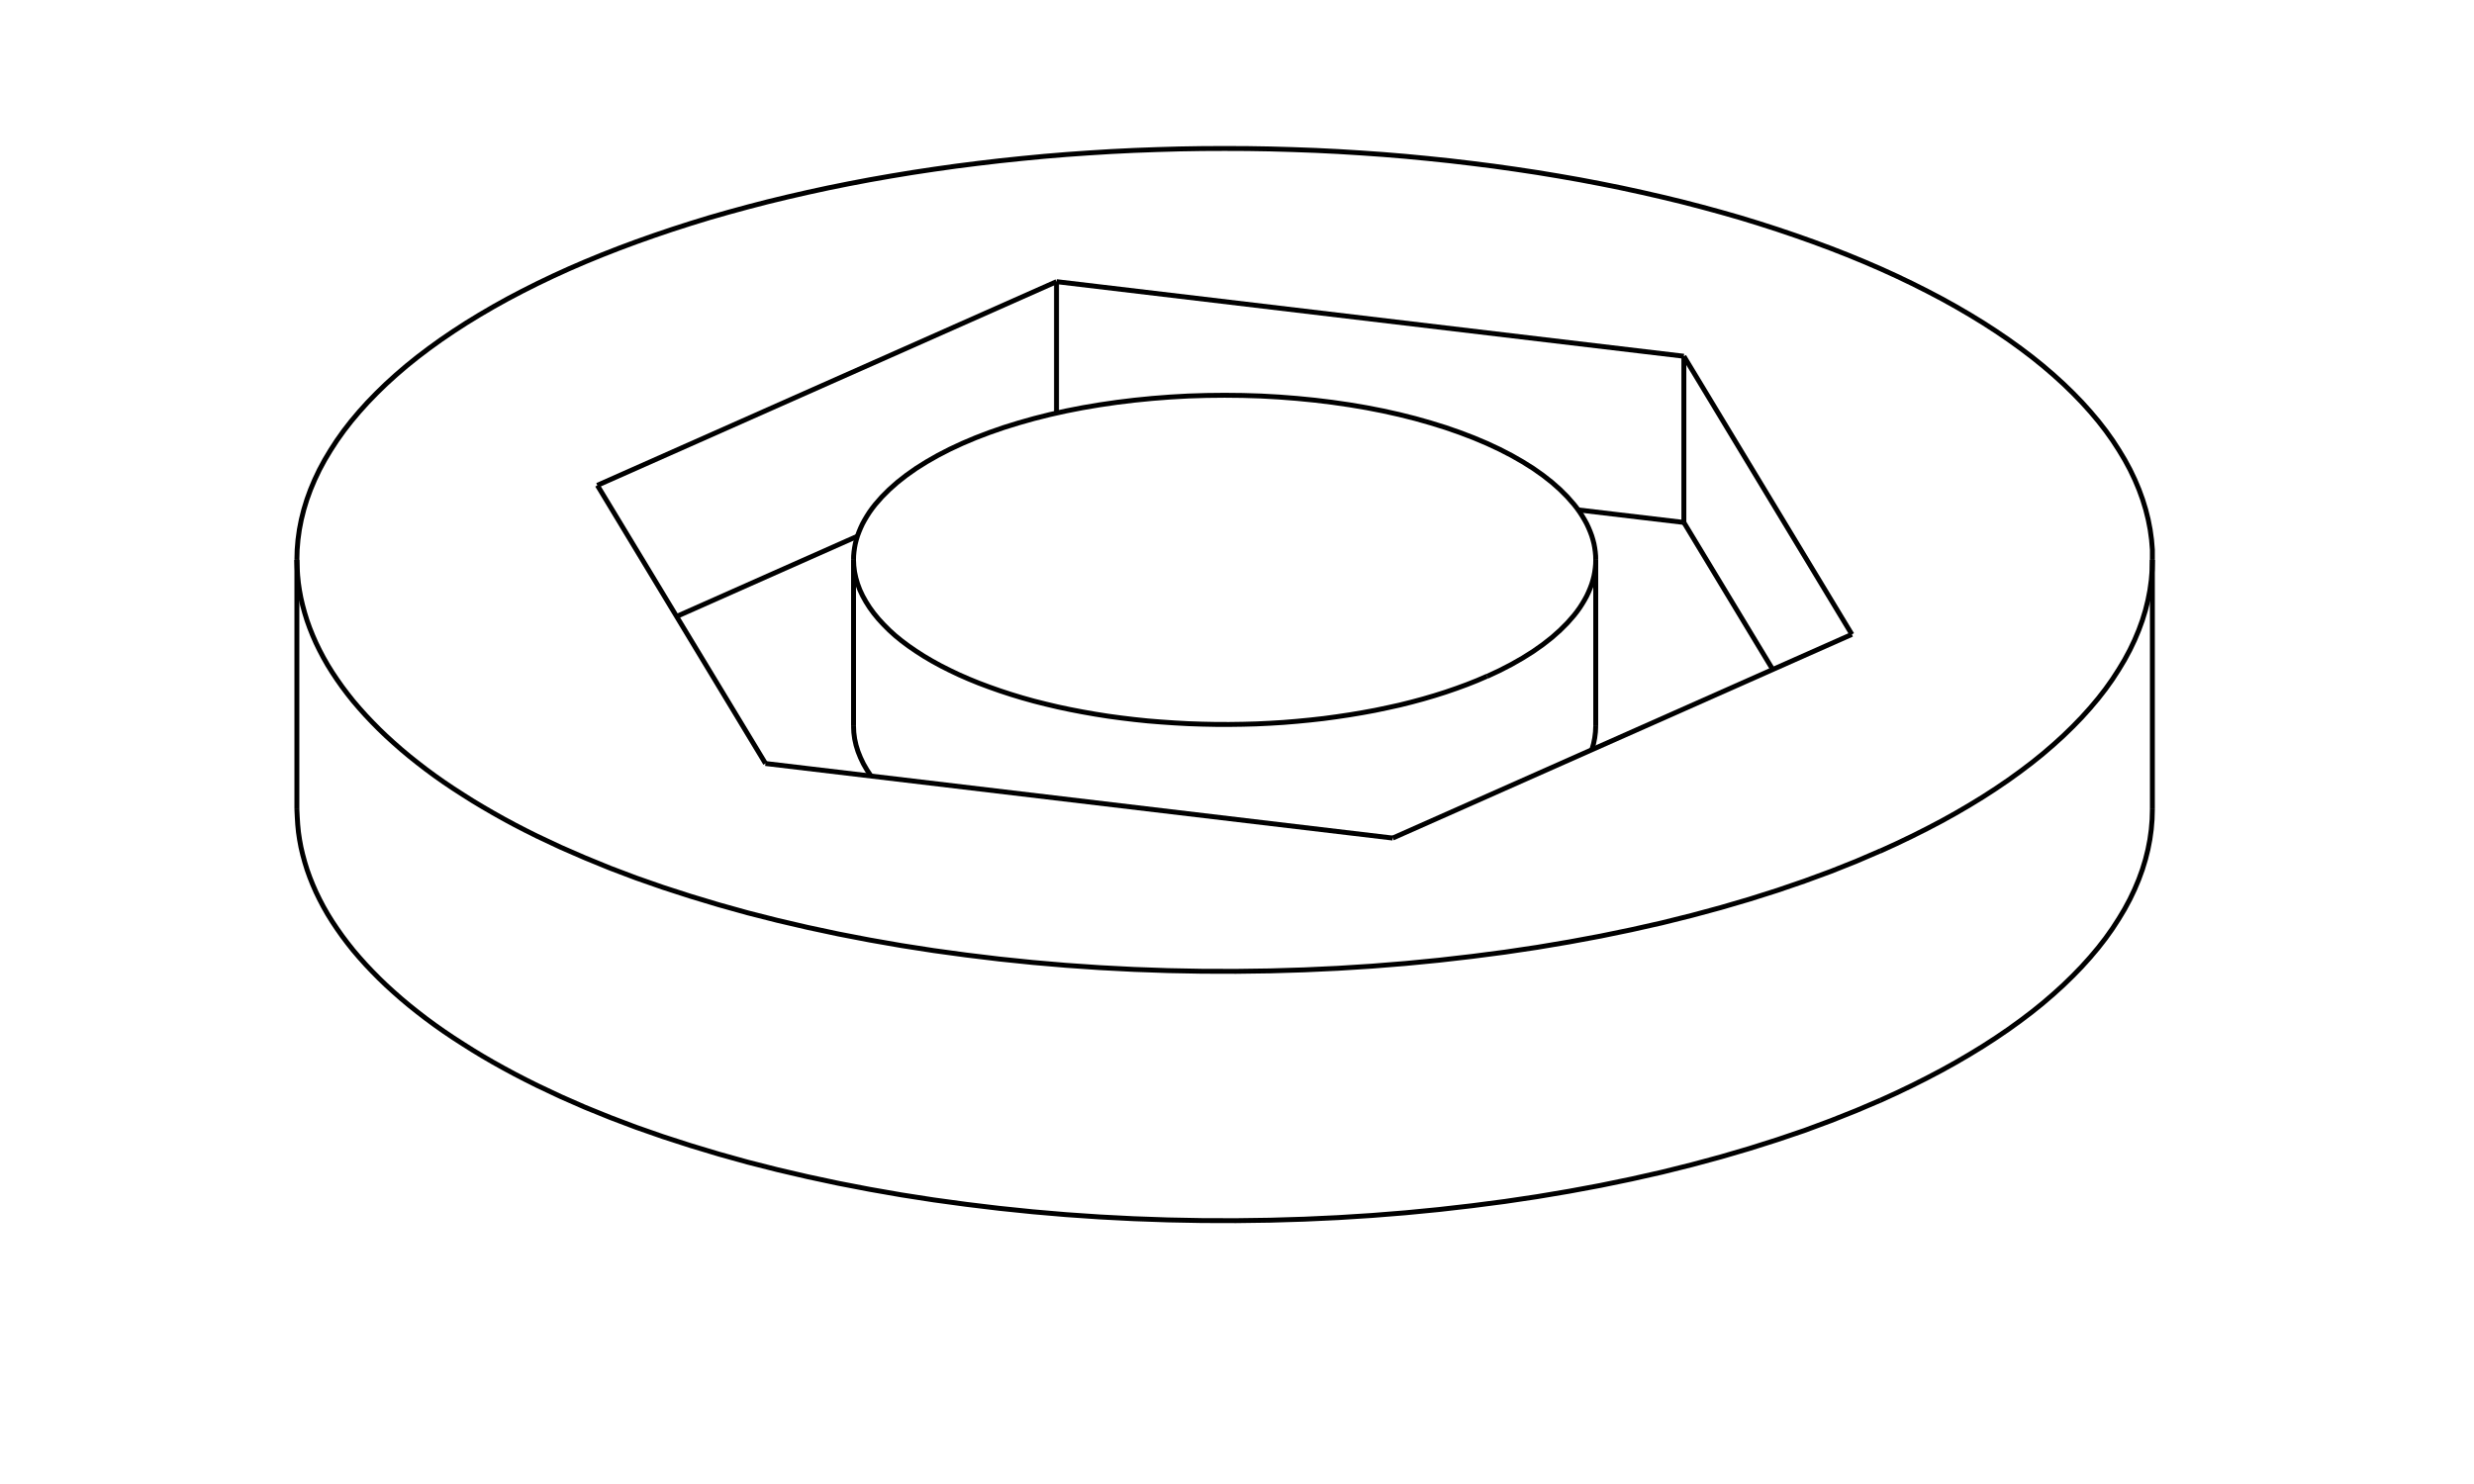
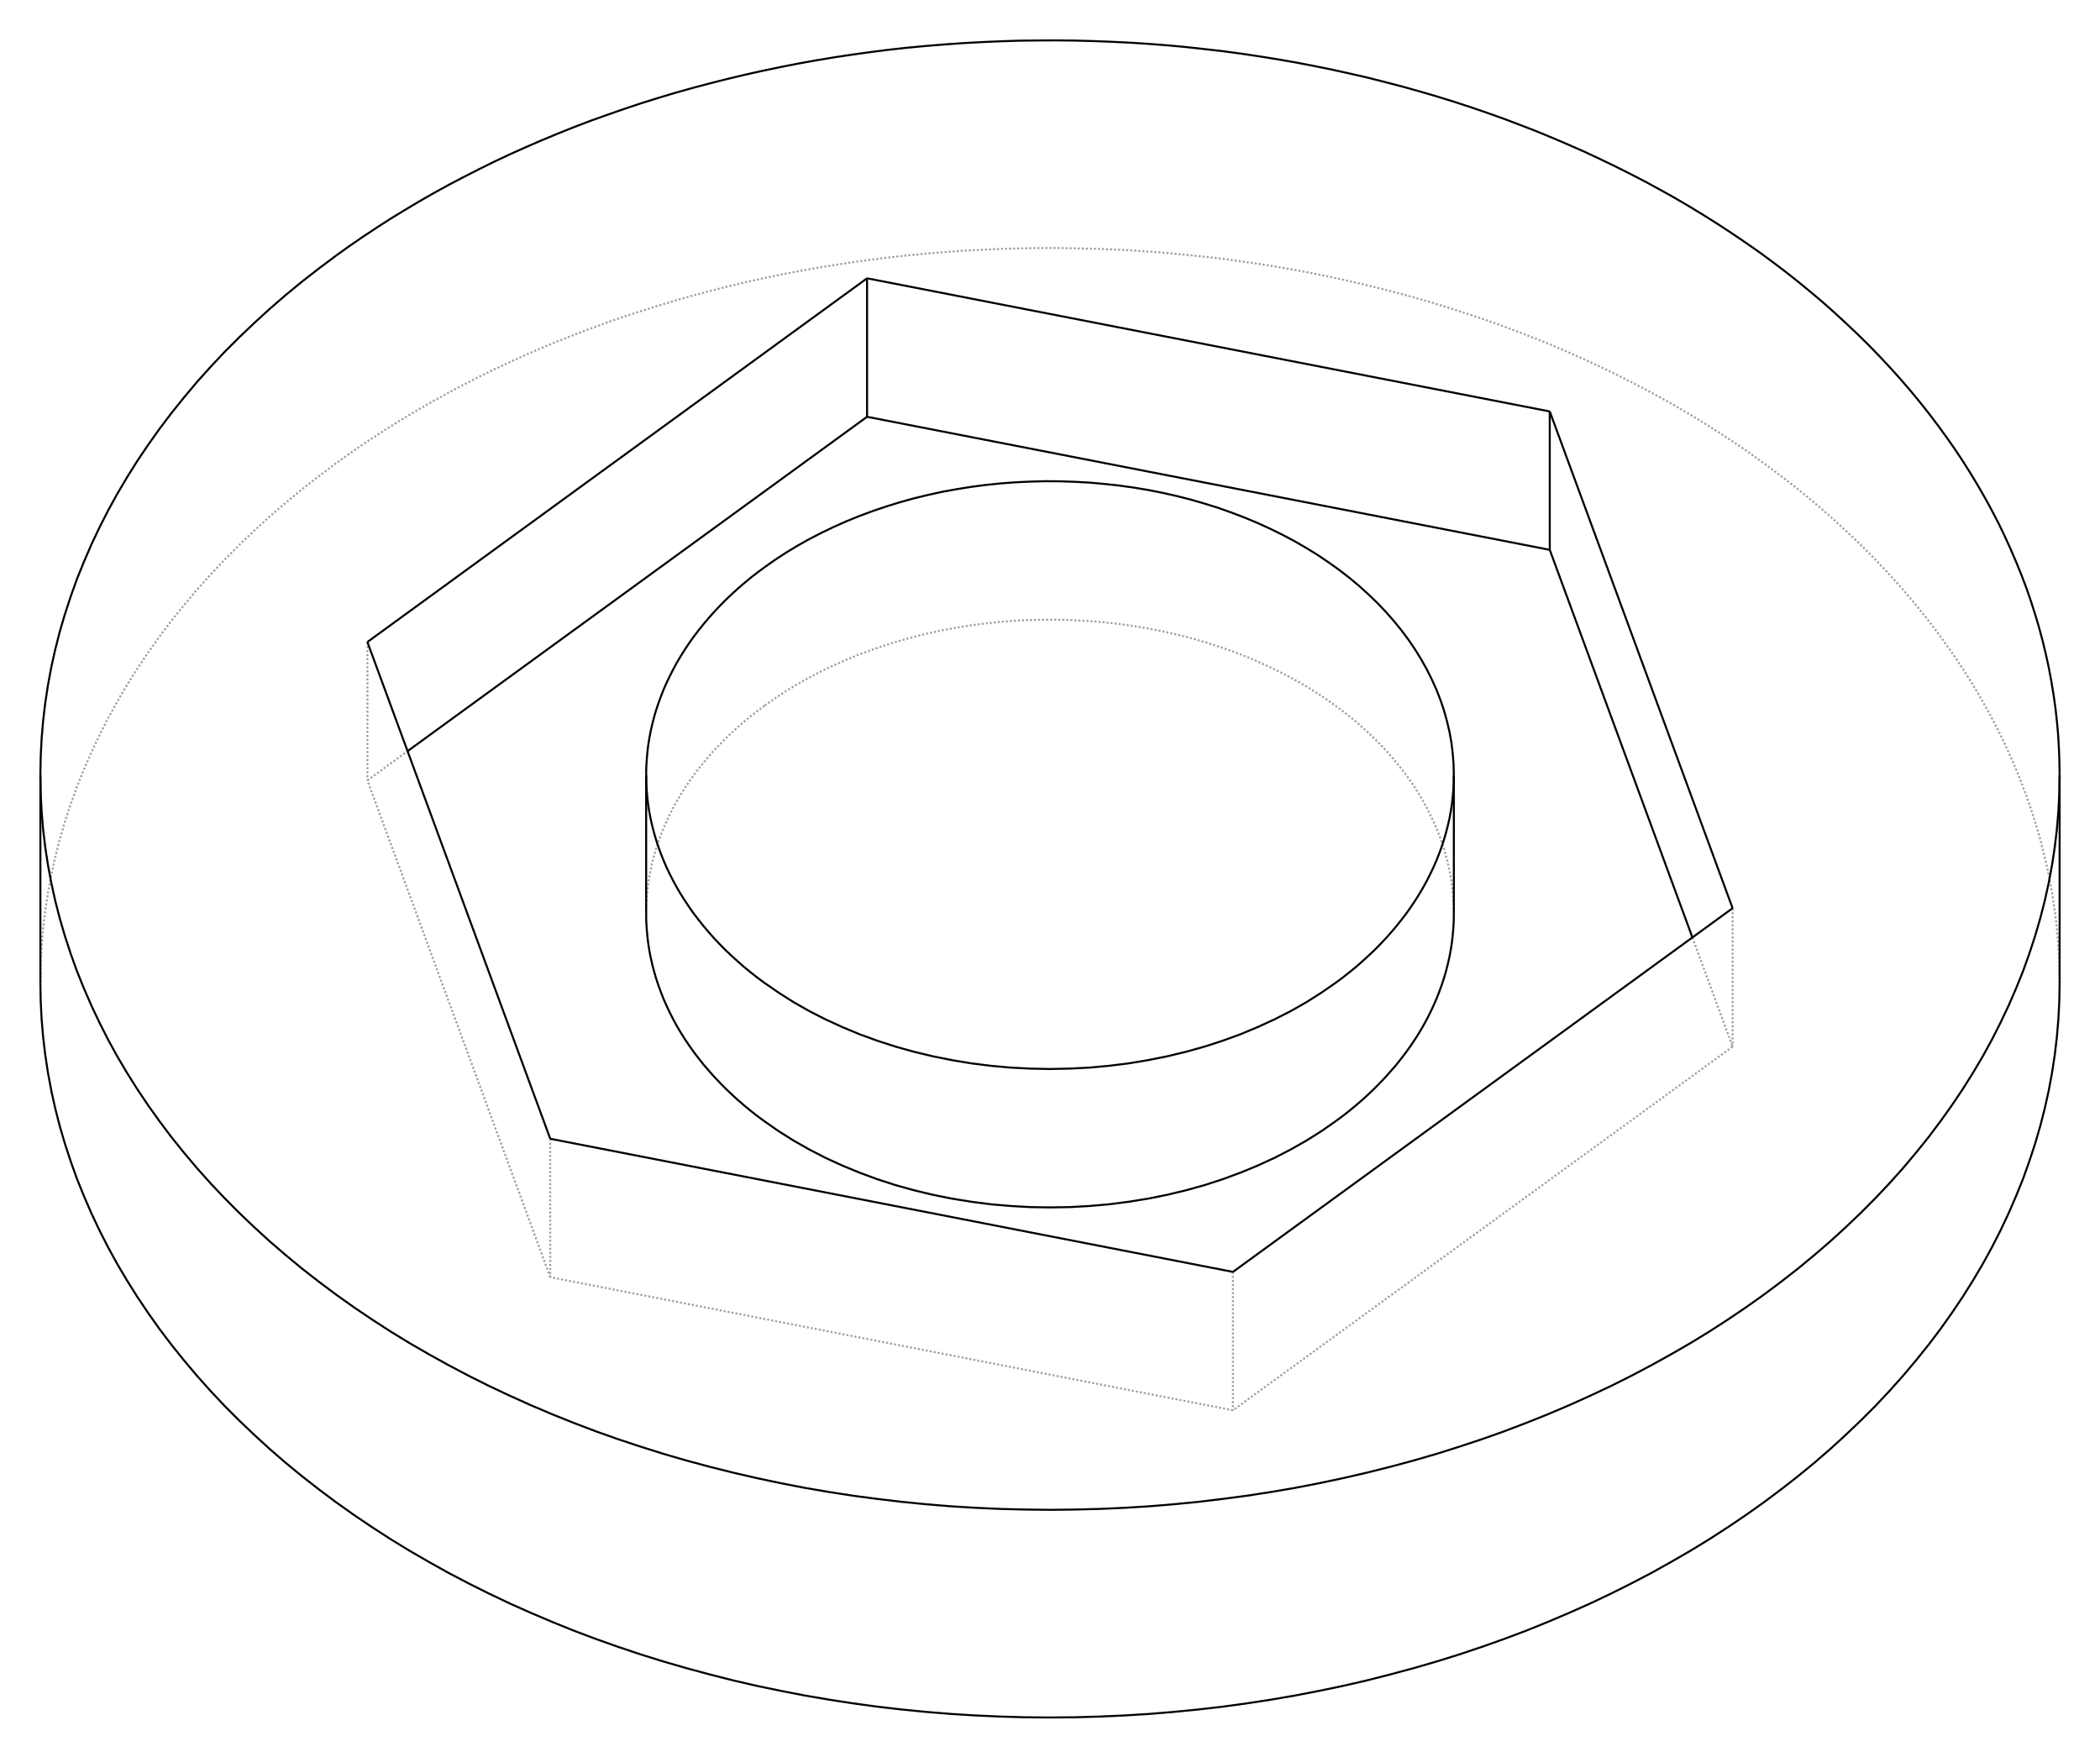
- <svg xmlns="http://www.w3.org/2000/svg" width="500.0" height="300.0" version="1.1" id="svg58">
-   <defs id="defs62" />
-   <g transform="matrix(18.75,0,0,18.75,247.5,138.3888)" stroke-width="0.053" fill="none" id="g56">
-     <g stroke="#a0a0a0" fill="none" stroke-dasharray="0.053, 0.053" id="g2" />
-     <g stroke="#000000" fill="none" id="g54">
-       <path d="M 7.071,1.792 6.806,1.906 6.532,2.015 6.249,2.119 l -0.292,0.1 -0.3,0.095 -0.307,0.09 -0.315,0.085 -0.321,0.08 -0.328,0.074 -0.334,0.069 -0.339,0.063 -0.344,0.058 -0.349,0.052 -0.353,0.046 -0.357,0.041 -0.36,0.035 -0.362,0.029 -0.364,0.023 -0.366,0.017 -0.367,0.011 -0.368,0.005 -0.368,-0.001 -0.368,-0.007 -0.367,-0.013 -0.366,-0.019 -0.364,-0.025 -0.361,-0.031 -0.359,-0.037 -0.355,-0.043 -0.352,-0.048 -0.347,-0.054 -0.343,-0.06 -0.337,-0.065 -0.332,-0.071 -0.326,-0.076 -0.319,-0.081 -0.312,-0.087 -0.305,-0.092 L -6.055,2.186 -6.344,2.085 -6.624,1.979 -6.895,1.868 -7.157,1.754 -7.41,1.635 -7.532,1.574 -7.652,1.512 -7.769,1.449 -7.883,1.385 -7.995,1.32 -8.105,1.254 l -0.106,-0.067 -0.104,-0.067 -0.101,-0.068 -0.098,-0.069 -0.095,-0.07 -0.092,-0.071 -0.089,-0.071 -0.086,-0.072 -0.083,-0.073 -0.08,-0.073 -0.077,-0.074 -0.074,-0.075 -0.071,-0.075 -0.068,-0.076 -0.065,-0.076 -0.061,-0.077 -0.058,-0.077 -0.055,-0.078 -0.052,-0.078 -0.049,-0.079 -0.045,-0.079 -0.042,-0.08 -0.039,-0.08 -0.035,-0.08 -0.032,-0.08 -0.029,-0.081 -0.025,-0.081 -0.022,-0.081 -0.019,-0.081 -0.015,-0.081 -0.012,-0.081 -0.008,-0.082 -0.005,-0.082 L -10,-1.344" id="path4" />
-       <path d="m -10,-1.344 0.003,-0.109 0.009,-0.109 0.015,-0.109 0.021,-0.108 0.027,-0.108 0.033,-0.108 0.039,-0.107 0.045,-0.107 0.051,-0.107 0.057,-0.106 0.063,-0.105 0.068,-0.105 0.074,-0.104 0.08,-0.103 0.086,-0.102 0.091,-0.101 0.097,-0.1 0.102,-0.099 0.108,-0.098 0.113,-0.097 0.118,-0.095 0.124,-0.094 0.129,-0.093 0.134,-0.091 0.139,-0.09 0.144,-0.088 0.149,-0.087 0.153,-0.085 0.158,-0.083 0.163,-0.082 0.167,-0.08 0.171,-0.078 0.176,-0.076 0.18,-0.074 0.184,-0.072 0.188,-0.07 0.192,-0.068 0.195,-0.066 0.199,-0.064 0.202,-0.062 0.206,-0.059 0.209,-0.057 0.212,-0.055 0.215,-0.052 0.218,-0.05 0.221,-0.048 0.223,-0.045 0.226,-0.043 0.228,-0.04 0.23,-0.038 0.232,-0.035 0.234,-0.033 0.236,-0.03 0.237,-0.028 0.239,-0.025 0.24,-0.023 0.241,-0.02 0.242,-0.017 0.243,-0.015 0.244,-0.012 0.245,-0.009 0.245,-0.007 0.245,-0.004 L 0,-5.78 l 0.245,0.001 0.245,0.004 0.245,0.007 0.245,0.009 0.244,0.012 0.243,0.015 0.242,0.017 0.241,0.02 0.24,0.023 0.239,0.025 0.237,0.028 0.236,0.03 0.234,0.033 0.232,0.035 0.23,0.038 0.228,0.04 0.226,0.043 0.223,0.045 0.221,0.048 0.218,0.05 0.215,0.052 0.212,0.055 0.209,0.057 0.206,0.059 0.202,0.062 0.199,0.064 0.195,0.066 0.192,0.068 0.188,0.07 0.184,0.072 0.18,0.074 0.176,0.076 0.171,0.078 0.167,0.08 0.163,0.082 0.158,0.083 0.153,0.085 0.149,0.087 0.144,0.088 0.139,0.09 0.134,0.091 0.129,0.093 0.124,0.094 0.118,0.095 0.113,0.097 0.108,0.098 0.102,0.099 0.097,0.1 0.091,0.101 0.086,0.102 0.08,0.103 0.074,0.104 0.068,0.105 0.063,0.105 0.057,0.106 0.051,0.107 0.045,0.107 0.039,0.107 0.033,0.108 0.027,0.108 0.021,0.108 0.015,0.109 0.009,0.109 L 10,-1.344" id="path6" />
-       <path d="m 10,-1.344 -0.003,0.109 -0.009,0.109 -0.015,0.109 -0.021,0.108 -0.027,0.108 -0.033,0.108 -0.039,0.107 -0.045,0.107 -0.051,0.107 -0.057,0.106 -0.063,0.105 -0.068,0.105 -0.074,0.104 -0.08,0.103 -0.086,0.102 -0.091,0.101 -0.097,0.1 -0.102,0.099 -0.108,0.098 -0.113,0.097 -0.118,0.095 -0.124,0.094 -0.129,0.093 -0.134,0.091 -0.139,0.09 -0.144,0.088 -0.149,0.087 -0.153,0.085 -0.158,0.083 -0.163,0.082 -0.167,0.08 -0.171,0.078" id="path8" />
-       <path d="M 7.071,4.481 6.806,4.594 6.532,4.703 6.249,4.808 5.957,4.907 5.657,5.002 5.35,5.092 5.035,5.177 l -0.321,0.08 -0.328,0.074 -0.334,0.069 -0.339,0.063 -0.344,0.058 -0.349,0.052 -0.353,0.046 -0.357,0.041 -0.36,0.035 -0.362,0.029 -0.364,0.023 -0.366,0.017 -0.367,0.011 -0.368,0.005 -0.368,-0.001 -0.368,-0.007 -0.367,-0.013 -0.366,-0.019 -0.364,-0.025 -0.361,-0.031 -0.359,-0.037 -0.355,-0.043 -0.352,-0.048 -0.347,-0.054 -0.343,-0.06 -0.337,-0.065 -0.332,-0.071 -0.326,-0.076 -0.319,-0.081 -0.312,-0.087 -0.305,-0.092 -0.297,-0.096 -0.289,-0.101 -0.28,-0.106 -0.271,-0.11 -0.262,-0.115 -0.252,-0.119 -0.122,-0.061 -0.12,-0.062 -0.117,-0.063 -0.115,-0.064 -0.112,-0.065 -0.109,-0.066 -0.106,-0.067 -0.104,-0.067 -0.101,-0.068 -0.098,-0.069 -0.095,-0.07 -0.092,-0.071 -0.089,-0.071 -0.086,-0.072 -0.083,-0.073 -0.08,-0.073 -0.077,-0.074 -0.074,-0.075 -0.071,-0.075 -0.068,-0.076 -0.065,-0.076 -0.061,-0.077 -0.058,-0.077 -0.055,-0.078 -0.052,-0.078 -0.049,-0.079 -0.045,-0.079 -0.042,-0.08 -0.039,-0.08 -0.035,-0.08 -0.032,-0.08 -0.029,-0.081 -0.025,-0.081 -0.022,-0.081 -0.019,-0.081 -0.015,-0.081 -0.012,-0.081 -0.008,-0.082 -0.005,-0.082 L -10,1.344" id="path10" />
-       <path d="m 10,1.344 -0.003,0.109 -0.009,0.109 -0.015,0.109 -0.021,0.108 -0.027,0.108 -0.033,0.108 -0.039,0.107 -0.045,0.107 -0.051,0.107 -0.057,0.106 -0.063,0.105 -0.068,0.105 -0.074,0.104 -0.08,0.103 -0.086,0.102 -0.091,0.101 -0.097,0.1 -0.102,0.099 -0.108,0.098 -0.113,0.097 -0.118,0.095 -0.124,0.094 -0.129,0.093 -0.134,0.091 -0.139,0.09 -0.144,0.088 -0.149,0.087 -0.153,0.085 -0.158,0.083 -0.163,0.082 -0.167,0.08 -0.171,0.078" id="path12" />
-       <path d="m -6.761,-2.148 1.812,2.999" id="path14" />
-       <path d="m -1.812,-4.344 -4.95,2.196" id="path16" />
-       <path d="M 4.95,-3.54 -1.812,-4.344" id="path18" />
-       <path d="M 6.761,-0.541 4.95,-3.54" id="path20" />
-       <path d="M 1.812,1.655 6.761,-0.541" id="path22" />
-       <path d="M -4.95,0.851 1.812,1.655" id="path24" />
-       <path d="m -1.812,-4.344 v 1.417" id="path26" />
-       <path d="m -3.959,-1.599 -1.949,0.865" id="path28" />
-       <path d="m 4.95,-3.54 v 1.792" id="path30" />
-       <path d="M 4.95,-1.748 3.811,-1.883" id="path32" />
-       <path d="M 5.908,-0.162 4.95,-1.748" id="path34" />
-       <path d="m -3.811,0.987 -0.044,-0.066 -0.038,-0.066 -0.032,-0.067 -0.027,-0.067 -0.021,-0.068 -0.015,-0.068 -0.009,-0.068 L -4,0.448" id="path36" />
-       <path d="m 4,0.448 -0.003,0.064 -0.008,0.064 -0.013,0.064 -0.018,0.063" id="path38" />
-       <path d="M 2.828,-0.09 2.722,-0.044 2.613,-7.1964036e-4 2.499,0.041 2.383,0.081 2.263,0.119 2.14,0.155 2.014,0.189 1.886,0.221 1.754,0.25 1.621,0.278 1.485,0.303 1.348,0.326 1.208,0.347 1.067,0.366 l -0.143,0.016 -0.144,0.014 -0.145,0.012 -0.146,0.009 -0.146,0.007 -0.147,0.004 -0.147,0.002 -0.147,-4.0082e-4 -0.147,-0.003 -0.147,-0.005 -0.146,-0.008 -0.146,-0.01 L -0.828,0.392 -0.972,0.377 -1.114,0.36 -1.255,0.341 -1.394,0.319 -1.531,0.295 -1.666,0.269 -1.798,0.241 -1.929,0.21 -2.056,0.178 -2.181,0.143 l -0.122,-0.037 -0.119,-0.039 -0.116,-0.041 -0.112,-0.042 -0.108,-0.044 -0.105,-0.046 -0.101,-0.048 -0.097,-0.049 -0.093,-0.051 -0.088,-0.052 -0.084,-0.054 -0.08,-0.055 -0.075,-0.056 -0.07,-0.057 -0.065,-0.059 -0.06,-0.06 -0.056,-0.061 -0.05,-0.061 -0.045,-0.062 -0.04,-0.063 -0.035,-0.063 -0.03,-0.064 -0.024,-0.064 -0.019,-0.065 -0.014,-0.065 -0.008,-0.065 L -4,-1.344" id="path40" />
-       <path d="m -4,-1.344 0.001,-0.044 0.004,-0.044 0.006,-0.043 0.008,-0.043 0.011,-0.043 0.013,-0.043 0.016,-0.043 0.018,-0.043 0.02,-0.043 0.023,-0.042 0.025,-0.042 0.027,-0.042 0.03,-0.042 0.032,-0.041 0.071,-0.081 0.08,-0.08 0.088,-0.078 0.097,-0.076 0.105,-0.074 0.113,-0.071 0.121,-0.069 0.128,-0.066 0.135,-0.063 0.142,-0.06 0.149,-0.057 0.155,-0.054 0.161,-0.05 0.166,-0.047 0.171,-0.043 0.175,-0.039 0.179,-0.035 0.183,-0.031 0.186,-0.027 0.189,-0.023 0.192,-0.019 0.193,-0.015 0.195,-0.011 0.196,-0.006 L 0,-3.119 l 0.196,0.002 0.196,0.006 0.195,0.011 0.193,0.015 0.192,0.019 0.189,0.023 0.186,0.027 0.183,0.031 0.179,0.035 0.175,0.039 0.171,0.043 0.166,0.047 0.161,0.05 0.155,0.054 0.149,0.057 0.142,0.06 0.135,0.063 0.128,0.066 0.121,0.069 0.113,0.071 0.105,0.074 0.097,0.076 0.088,0.078 0.08,0.08 0.071,0.081 0.032,0.041 0.03,0.042 0.027,0.042 0.025,0.042 0.023,0.042 0.02,0.043 0.018,0.043 0.016,0.043 0.013,0.043 0.011,0.043 0.008,0.043 0.006,0.043 0.004,0.044 L 4,-1.344" id="path42" />
-       <path d="m 4,-1.344 -0.001,0.044 -0.004,0.044 -0.006,0.043 -0.008,0.043 -0.011,0.043 -0.013,0.043 -0.016,0.043 -0.018,0.043 -0.02,0.043 -0.023,0.042 -0.025,0.042 -0.027,0.042 -0.03,0.042 -0.032,0.041 -0.071,0.081 -0.08,0.08 -0.088,0.078 -0.097,0.076 -0.105,0.074 -0.113,0.071 -0.121,0.069 -0.128,0.066 -0.135,0.063" id="path44" />
-       <path d="M -10,1.344 V -1.344" id="path46" />
-       <path d="M 10,1.344 V -1.344" id="path48" />
-       <path d="M -4,0.448 V -1.344" id="path50" />
-       <path d="M 4,0.448 V -1.344" id="path52" />
+ <svg xmlns="http://www.w3.org/2000/svg" width="1040" height="870">
+   <g transform="scale(50, -50)   translate(10.4,-8.773945)" stroke-width="0.02" fill="none">
+     <g stroke="rgb(160,160,160)" fill="none" stroke-dasharray="0.02,0.02">
+       <path d="M-7.071,4.185 L-7.242,4.057 L-7.41,3.926 L-7.572,3.792 L-7.73,3.656 L-7.883,3.516 L-8.032,3.374 L-8.176,3.229 L-8.315,3.082 L-8.449,2.932 L-8.577,2.78 L-8.701,2.626 L-8.819,2.469 L-8.932,2.311 L-9.04,2.15 L-9.142,1.988 L-9.239,1.824 L-9.33,1.658 L-9.415,1.49 L-9.495,1.321 L-9.569,1.151 L-9.638,0.98 L-9.7,0.807 L-9.757,0.633 L-9.808,0.458 L-9.853,0.283 L-9.892,0.106 L-9.925,-0.071 L-9.952,-0.248 L-9.973,-0.426 L-9.988,-0.604 L-9.997,-0.783 L-10.0,-0.962 " />
+       <path d="M10.0,-0.962 L9.998,-0.828 L9.993,-0.694 L9.985,-0.56 L9.973,-0.426 L9.958,-0.293 L9.939,-0.159 L9.917,-0.026 L9.892,0.106 L9.863,0.239 L9.831,0.371 L9.796,0.502 L9.757,0.633 L9.715,0.764 L9.67,0.893 L9.621,1.023 L9.569,1.151 L9.514,1.279 L9.456,1.406 L9.395,1.532 L9.33,1.658 L9.262,1.782 L9.191,1.906 L9.117,2.029 L9.04,2.15 L8.96,2.271 L8.876,2.39 L8.79,2.509 L8.701,2.626 L8.609,2.742 L8.514,2.856 L8.416,2.97 L8.315,3.082 L8.211,3.193 L8.105,3.302 L7.995,3.41 L7.883,3.516 L7.769,3.621 L7.652,3.724 L7.532,3.826 L7.41,3.926 L7.285,4.025 L7.157,4.121 L7.028,4.216 L6.895,4.31 L6.761,4.401 L6.624,4.491 L6.485,4.579 L6.344,4.665 L6.201,4.749 L6.055,4.831 L5.908,4.911 L5.758,4.989 L5.607,5.065 L5.453,5.139 L5.298,5.211 L5.141,5.281 L4.982,5.349 L4.822,5.415 L4.66,5.478 L4.496,5.54 L4.331,5.599 L4.164,5.656 L3.996,5.71 L3.827,5.763 L3.656,5.813 L3.484,5.861 L3.311,5.906 L3.137,5.949 L2.962,5.99 L2.785,6.029 L2.608,6.065 L2.43,6.099 L2.251,6.13 L2.071,6.159 L1.891,6.185 L1.71,6.21 L1.528,6.231 L1.346,6.25 L1.163,6.267 L0.98,6.282 L0.797,6.294 L0.613,6.303 L0.429,6.31 L0.245,6.314 L0.061,6.317 L-0.123,6.316 L-0.307,6.313 L-0.491,6.308 L-0.674,6.3 L-0.858,6.29 L-1.041,6.277 L-1.224,6.262 L-1.407,6.244 L-1.589,6.224 L-1.77,6.202 L-1.951,6.177 L-2.131,6.149 L-2.311,6.12 L-2.489,6.088 L-2.667,6.053 L-2.844,6.016 L-3.02,5.977 L-3.195,5.935 L-3.369,5.891 L-3.542,5.845 L-3.713,5.796 L-3.883,5.745 L-4.052,5.692 L-4.22,5.637 L-4.386,5.579 L-4.551,5.519 L-4.714,5.457 L-4.876,5.393 L-5.035,5.327 L-5.194,5.258 L-5.35,5.187 L-5.505,5.115 L-5.657,5.04 L-5.808,4.963 L-5.957,4.884 L-6.104,4.804 L-6.249,4.721 L-6.391,4.636 L-6.532,4.55 L-6.67,4.461 L-6.806,4.371 L-6.94,4.279 L-7.071,4.185 " />
+       <path d="M1.812,-3.826 L1.812,-5.197 " />
+       <path d="M-4.95,-2.507 L-4.95,-3.878 " />
+       <path d="M1.812,-5.197 L-4.95,-3.878 " />
+       <path d="M6.761,-0.223 L6.761,-1.595 " />
+       <path d="M6.761,-1.595 L1.812,-5.197 " />
+       <path d="M6.363,-0.513 L6.761,-1.595 " />
+       <path d="M-6.761,2.414 L-6.761,1.043 " />
+       <path d="M-6.761,1.043 L-6.363,1.333 " />
+       <path d="M-4.95,-3.878 L-6.761,1.043 " />
+       <path d="M-2.828,1.783 L-2.897,1.732 L-2.964,1.679 L-3.029,1.626 L-3.092,1.571 L-3.153,1.515 L-3.213,1.458 L-3.27,1.4 L-3.326,1.342 L-3.379,1.282 L-3.431,1.221 L-3.48,1.159 L-3.528,1.097 L-3.573,1.033 L-3.616,0.969 L-3.657,0.904 L-3.696,0.838 L-3.732,0.772 L-3.766,0.705 L-3.798,0.637 L-3.828,0.569 L-3.855,0.501 L-3.88,0.432 L-3.903,0.362 L-3.923,0.292 L-3.941,0.222 L-3.957,0.151 L-3.97,0.081 L-3.981,0.009 L-3.989,-0.062 L-3.995,-0.133 L-3.999,-0.204 L-4,-0.276 " />
+       <path d="M4,-0.276 L3.997,-0.169 L3.989,-0.062 L3.976,0.045 L3.957,0.151 L3.932,0.257 L3.903,0.362 L3.868,0.466 L3.828,0.569 L3.782,0.671 L3.732,0.772 L3.676,0.871 L3.616,0.969 L3.551,1.065 L3.48,1.159 L3.405,1.251 L3.326,1.342 L3.242,1.43 L3.153,1.515 L3.061,1.599 L2.964,1.679 L2.863,1.757 L2.758,1.833 L2.65,1.905 L2.538,1.975 L2.422,2.041 L2.303,2.104 L2.181,2.164 L2.056,2.221 L1.929,2.275 L1.798,2.325 L1.666,2.371 L1.531,2.414 L1.394,2.453 L1.255,2.489 L1.114,2.52 L0.972,2.548 L0.828,2.572 L0.684,2.593 L0.538,2.609 L0.392,2.621 L0.245,2.63 L0.098,2.635 L-0.049,2.635 L-0.196,2.632 L-0.343,2.625 L-0.49,2.614 L-0.635,2.598 L-0.78,2.58 L-0.924,2.557 L-1.067,2.53 L-1.208,2.5 L-1.348,2.465 L-1.485,2.427 L-1.621,2.386 L-1.754,2.34 L-1.886,2.292 L-2.014,2.239 L-2.14,2.184 L-2.263,2.125 L-2.383,2.063 L-2.499,1.997 L-2.613,1.929 L-2.722,1.857 L-2.828,1.783 " />
+     </g>
+     <g stroke="rgb(0,0,0)" fill="none">
+       <path d="M-7.071,6.242 L-7.242,6.114 L-7.41,5.983 L-7.572,5.85 L-7.73,5.713 L-7.883,5.573 L-8.032,5.431 L-8.176,5.287 L-8.315,5.139 L-8.449,4.99 L-8.577,4.837 L-8.701,4.683 L-8.819,4.527 L-8.932,4.368 L-9.04,4.208 L-9.142,4.045 L-9.239,3.881 L-9.33,3.715 L-9.415,3.548 L-9.495,3.379 L-9.569,3.208 L-9.638,3.037 L-9.7,2.864 L-9.757,2.69 L-9.808,2.516 L-9.853,2.34 L-9.892,2.164 L-9.925,1.987 L-9.952,1.809 L-9.973,1.631 L-9.988,1.453 L-9.997,1.274 L-10.0,1.096 " />
+       <path d="M-10.0,1.096 L-9.997,0.917 L-9.988,0.739 L-9.973,0.56 L-9.952,0.382 L-9.925,0.205 L-9.892,0.028 L-9.853,-0.149 L-9.808,-0.324 L-9.757,-0.499 L-9.7,-0.673 L-9.638,-0.846 L-9.569,-1.017 L-9.495,-1.187 L-9.415,-1.356 L-9.33,-1.524 L-9.239,-1.69 L-9.142,-1.854 L-9.04,-2.016 L-8.932,-2.177 L-8.819,-2.335 L-8.701,-2.492 L-8.577,-2.646 L-8.449,-2.798 L-8.315,-2.948 L-8.176,-3.095 L-8.032,-3.24 L-7.883,-3.382 L-7.73,-3.522 L-7.572,-3.658 L-7.41,-3.792 L-7.242,-3.923 L-7.071,-4.051 L-6.895,-4.176 L-6.716,-4.297 L-6.532,-4.416 L-6.344,-4.531 L-6.152,-4.642 L-5.957,-4.75 L-5.758,-4.855 L-5.556,-4.956 L-5.35,-5.053 L-5.141,-5.147 L-4.929,-5.237 L-4.714,-5.323 L-4.496,-5.406 L-4.276,-5.484 L-4.052,-5.558 L-3.827,-5.629 L-3.599,-5.695 L-3.369,-5.757 L-3.137,-5.815 L-2.903,-5.869 L-2.667,-5.919 L-2.43,-5.965 L-2.191,-6.006 L-1.951,-6.043 L-1.71,-6.075 L-1.467,-6.104 L-1.224,-6.128 L-0.98,-6.148 L-0.736,-6.163 L-0.491,-6.174 L-0.245,-6.18 L-1.8369701987210296e-15,-6.183 L0.245,-6.18 L0.491,-6.174 L0.736,-6.163 L0.98,-6.148 L1.224,-6.128 L1.467,-6.104 L1.71,-6.075 L1.951,-6.043 L2.191,-6.006 L2.43,-5.965 L2.667,-5.919 L2.903,-5.869 L3.137,-5.815 L3.369,-5.757 L3.599,-5.695 L3.827,-5.629 L4.052,-5.558 L4.276,-5.484 L4.496,-5.406 L4.714,-5.323 L4.929,-5.237 L5.141,-5.147 L5.35,-5.053 L5.556,-4.956 L5.758,-4.855 L5.957,-4.75 L6.152,-4.642 L6.344,-4.531 L6.532,-4.416 L6.716,-4.297 L6.895,-4.176 L7.071,-4.051 L7.242,-3.923 L7.41,-3.792 L7.572,-3.658 L7.73,-3.522 L7.883,-3.382 L8.032,-3.24 L8.176,-3.095 L8.315,-2.948 L8.449,-2.798 L8.577,-2.646 L8.701,-2.492 L8.819,-2.335 L8.932,-2.177 L9.04,-2.016 L9.142,-1.854 L9.239,-1.69 L9.33,-1.524 L9.415,-1.356 L9.495,-1.187 L9.569,-1.017 L9.638,-0.846 L9.7,-0.673 L9.757,-0.499 L9.808,-0.324 L9.853,-0.149 L9.892,0.028 L9.925,0.205 L9.952,0.382 L9.973,0.56 L9.988,0.739 L9.997,0.917 L10.0,1.096 " />
+       <path d="M10.0,1.096 L9.998,1.23 L9.993,1.364 L9.985,1.497 L9.973,1.631 L9.958,1.765 L9.939,1.898 L9.917,2.031 L9.892,2.164 L9.863,2.296 L9.831,2.428 L9.796,2.559 L9.757,2.69 L9.715,2.821 L9.67,2.951 L9.621,3.08 L9.569,3.208 L9.514,3.336 L9.456,3.463 L9.395,3.59 L9.33,3.715 L9.262,3.84 L9.191,3.963 L9.117,4.086 L9.04,4.208 L8.96,4.328 L8.876,4.448 L8.79,4.566 L8.701,4.683 L8.609,4.799 L8.514,4.914 L8.416,5.027 L8.315,5.139 L8.211,5.25 L8.105,5.359 L7.995,5.467 L7.883,5.573 L7.769,5.678 L7.652,5.782 L7.532,5.883 L7.41,5.983 L7.285,6.082 L7.157,6.179 L7.028,6.274 L6.895,6.367 L6.761,6.458 L6.624,6.548 L6.485,6.636 L6.344,6.722 L6.201,6.806 L6.055,6.888 L5.908,6.968 L5.758,7.046 L5.607,7.122 L5.453,7.196 L5.298,7.269 L5.141,7.338 L4.982,7.406 L4.822,7.472 L4.66,7.535 L4.496,7.597 L4.331,7.656 L4.164,7.713 L3.996,7.768 L3.827,7.82 L3.656,7.87 L3.484,7.918 L3.311,7.963 L3.137,8.007 L2.962,8.047 L2.785,8.086 L2.608,8.122 L2.43,8.156 L2.251,8.187 L2.071,8.216 L1.891,8.243 L1.71,8.267 L1.528,8.288 L1.346,8.308 L1.163,8.325 L0.98,8.339 L0.797,8.351 L0.613,8.36 L0.429,8.367 L0.245,8.372 L0.061,8.374 L-0.123,8.373 L-0.307,8.371 L-0.491,8.365 L-0.674,8.357 L-0.858,8.347 L-1.041,8.334 L-1.224,8.319 L-1.407,8.302 L-1.589,8.282 L-1.77,8.259 L-1.951,8.234 L-2.131,8.207 L-2.311,8.177 L-2.489,8.145 L-2.667,8.11 L-2.844,8.073 L-3.02,8.034 L-3.195,7.992 L-3.369,7.948 L-3.542,7.902 L-3.713,7.854 L-3.883,7.803 L-4.052,7.75 L-4.22,7.694 L-4.386,7.636 L-4.551,7.577 L-4.714,7.515 L-4.876,7.45 L-5.035,7.384 L-5.194,7.315 L-5.35,7.245 L-5.505,7.172 L-5.657,7.097 L-5.808,7.02 L-5.957,6.942 L-6.104,6.861 L-6.249,6.778 L-6.391,6.693 L-6.532,6.607 L-6.67,6.518 L-6.806,6.428 L-6.94,6.336 L-7.071,6.242 " />
+       <path d="M-10.0,-0.962 L-9.997,-1.14 L-9.988,-1.319 L-9.973,-1.497 L-9.952,-1.675 L-9.925,-1.853 L-9.892,-2.03 L-9.853,-2.206 L-9.808,-2.382 L-9.757,-2.556 L-9.7,-2.73 L-9.638,-2.903 L-9.569,-3.074 L-9.495,-3.245 L-9.415,-3.414 L-9.33,-3.581 L-9.239,-3.747 L-9.142,-3.911 L-9.04,-4.073 L-8.932,-4.234 L-8.819,-4.393 L-8.701,-4.549 L-8.577,-4.703 L-8.449,-4.855 L-8.315,-5.005 L-8.176,-5.153 L-8.032,-5.297 L-7.883,-5.439 L-7.73,-5.579 L-7.572,-5.716 L-7.41,-5.849 L-7.242,-5.98 L-7.071,-6.108 L-6.895,-6.233 L-6.716,-6.354 L-6.532,-6.473 L-6.344,-6.588 L-6.152,-6.699 L-5.957,-6.808 L-5.758,-6.912 L-5.556,-7.013 L-5.35,-7.111 L-5.141,-7.204 L-4.929,-7.294 L-4.714,-7.381 L-4.496,-7.463 L-4.276,-7.541 L-4.052,-7.616 L-3.827,-7.686 L-3.599,-7.752 L-3.369,-7.814 L-3.137,-7.873 L-2.903,-7.927 L-2.667,-7.976 L-2.43,-8.022 L-2.191,-8.063 L-1.951,-8.1 L-1.71,-8.133 L-1.467,-8.161 L-1.224,-8.185 L-0.98,-8.205 L-0.736,-8.22 L-0.491,-8.231 L-0.245,-8.238 L-1.8369701987210296e-15,-8.24 L0.245,-8.238 L0.491,-8.231 L0.736,-8.22 L0.98,-8.205 L1.224,-8.185 L1.467,-8.161 L1.71,-8.133 L1.951,-8.1 L2.191,-8.063 L2.43,-8.022 L2.667,-7.976 L2.903,-7.927 L3.137,-7.873 L3.369,-7.814 L3.599,-7.752 L3.827,-7.686 L4.052,-7.616 L4.276,-7.541 L4.496,-7.463 L4.714,-7.381 L4.929,-7.294 L5.141,-7.204 L5.35,-7.111 L5.556,-7.013 L5.758,-6.912 L5.957,-6.808 L6.152,-6.699 L6.344,-6.588 L6.532,-6.473 L6.716,-6.354 L6.895,-6.233 L7.071,-6.108 L7.242,-5.98 L7.41,-5.849 L7.572,-5.716 L7.73,-5.579 L7.883,-5.439 L8.032,-5.297 L8.176,-5.153 L8.315,-5.005 L8.449,-4.855 L8.577,-4.703 L8.701,-4.549 L8.819,-4.393 L8.932,-4.234 L9.04,-4.073 L9.142,-3.911 L9.239,-3.747 L9.33,-3.581 L9.415,-3.414 L9.495,-3.245 L9.569,-3.074 L9.638,-2.903 L9.7,-2.73 L9.757,-2.556 L9.808,-2.382 L9.853,-2.206 L9.892,-2.03 L9.925,-1.853 L9.952,-1.675 L9.973,-1.497 L9.988,-1.319 L9.997,-1.14 L10.0,-0.962 " />
+       <path d="M1.812,-3.826 L-4.95,-2.507 " />
+       <path d="M6.761,-0.223 L1.812,-3.826 " />
+       <path d="M4.95,4.698 L6.761,-0.223 " />
+       <path d="M-1.812,6.017 L4.95,4.698 " />
+       <path d="M-6.761,2.414 L-1.812,6.017 " />
+       <path d="M-4.95,-2.507 L-6.761,2.414 " />
+       <path d="M4.95,4.698 L4.95,3.327 " />
+       <path d="M4.95,3.327 L6.363,-0.513 " />
+       <path d="M-1.812,6.017 L-1.812,4.645 " />
+       <path d="M-1.812,4.645 L4.95,3.327 " />
+       <path d="M-6.363,1.333 L-1.812,4.645 " />
+       <path d="M-4,-0.276 L-3.999,-0.347 L-3.995,-0.419 L-3.989,-0.49 L-3.981,-0.561 L-3.97,-0.632 L-3.957,-0.703 L-3.941,-0.774 L-3.923,-0.844 L-3.903,-0.914 L-3.88,-0.983 L-3.855,-1.052 L-3.828,-1.121 L-3.798,-1.189 L-3.766,-1.257 L-3.732,-1.324 L-3.696,-1.39 L-3.657,-1.456 L-3.616,-1.521 L-3.573,-1.585 L-3.528,-1.648 L-3.48,-1.711 L-3.431,-1.773 L-3.379,-1.833 L-3.326,-1.893 L-3.27,-1.952 L-3.213,-2.01 L-3.153,-2.067 L-3.092,-2.123 L-3.029,-2.177 L-2.964,-2.231 L-2.897,-2.283 L-2.828,-2.334 L-2.686,-2.433 L-2.538,-2.526 L-2.383,-2.614 L-2.222,-2.697 L-2.056,-2.773 L-1.886,-2.843 L-1.71,-2.908 L-1.531,-2.966 L-1.348,-3.017 L-1.161,-3.062 L-0.972,-3.1 L-0.78,-3.131 L-0.587,-3.156 L-0.392,-3.173 L-0.196,-3.184 L-1.2905006793196854e-15,-3.187 L0.196,-3.184 L0.392,-3.173 L0.587,-3.156 L0.78,-3.131 L0.972,-3.1 L1.161,-3.062 L1.348,-3.017 L1.531,-2.966 L1.71,-2.908 L1.886,-2.843 L2.056,-2.773 L2.222,-2.697 L2.383,-2.614 L2.538,-2.526 L2.686,-2.433 L2.828,-2.334 L2.897,-2.283 L2.964,-2.231 L3.029,-2.177 L3.092,-2.123 L3.153,-2.067 L3.213,-2.01 L3.27,-1.952 L3.326,-1.893 L3.379,-1.833 L3.431,-1.773 L3.48,-1.711 L3.528,-1.648 L3.573,-1.585 L3.616,-1.521 L3.657,-1.456 L3.696,-1.39 L3.732,-1.324 L3.766,-1.257 L3.798,-1.189 L3.828,-1.121 L3.855,-1.052 L3.88,-0.983 L3.903,-0.914 L3.923,-0.844 L3.941,-0.774 L3.957,-0.703 L3.97,-0.632 L3.981,-0.561 L3.989,-0.49 L3.995,-0.419 L3.999,-0.347 L4,-0.276 " />
+       <path d="M-2.828,3.154 L-2.897,3.103 L-2.964,3.051 L-3.029,2.997 L-3.092,2.943 L-3.153,2.887 L-3.213,2.83 L-3.27,2.772 L-3.326,2.713 L-3.379,2.653 L-3.431,2.592 L-3.48,2.531 L-3.528,2.468 L-3.573,2.405 L-3.616,2.34 L-3.657,2.275 L-3.696,2.21 L-3.732,2.143 L-3.766,2.076 L-3.798,2.009 L-3.828,1.941 L-3.855,1.872 L-3.88,1.803 L-3.903,1.734 L-3.923,1.664 L-3.941,1.593 L-3.957,1.523 L-3.97,1.452 L-3.981,1.381 L-3.989,1.31 L-3.995,1.238 L-3.999,1.167 L-4,1.096 " />
+       <path d="M-4,1.096 L-3.999,1.024 L-3.995,0.953 L-3.989,0.881 L-3.981,0.81 L-3.97,0.739 L-3.957,0.668 L-3.941,0.598 L-3.923,0.528 L-3.903,0.458 L-3.88,0.388 L-3.855,0.319 L-3.828,0.251 L-3.798,0.182 L-3.766,0.115 L-3.732,0.048 L-3.696,-0.018 L-3.657,-0.084 L-3.616,-0.149 L-3.573,-0.213 L-3.528,-0.277 L-3.48,-0.339 L-3.431,-0.401 L-3.379,-0.462 L-3.326,-0.522 L-3.27,-0.581 L-3.213,-0.639 L-3.153,-0.695 L-3.092,-0.751 L-3.029,-0.806 L-2.964,-0.859 L-2.897,-0.912 L-2.828,-0.963 L-2.686,-1.061 L-2.538,-1.155 L-2.383,-1.243 L-2.222,-1.325 L-2.056,-1.401 L-1.886,-1.472 L-1.71,-1.536 L-1.531,-1.594 L-1.348,-1.645 L-1.161,-1.69 L-0.972,-1.728 L-0.78,-1.76 L-0.587,-1.784 L-0.392,-1.802 L-0.196,-1.812 L-1.2905006793196854e-15,-1.816 L0.196,-1.812 L0.392,-1.802 L0.587,-1.784 L0.78,-1.76 L0.972,-1.728 L1.161,-1.69 L1.348,-1.645 L1.531,-1.594 L1.71,-1.536 L1.886,-1.472 L2.056,-1.401 L2.222,-1.325 L2.383,-1.243 L2.538,-1.155 L2.686,-1.061 L2.828,-0.963 L2.897,-0.912 L2.964,-0.859 L3.029,-0.806 L3.092,-0.751 L3.153,-0.695 L3.213,-0.639 L3.27,-0.581 L3.326,-0.522 L3.379,-0.462 L3.431,-0.401 L3.48,-0.339 L3.528,-0.277 L3.573,-0.213 L3.616,-0.149 L3.657,-0.084 L3.696,-0.018 L3.732,0.048 L3.766,0.115 L3.798,0.182 L3.828,0.251 L3.855,0.319 L3.88,0.388 L3.903,0.458 L3.923,0.528 L3.941,0.598 L3.957,0.668 L3.97,0.739 L3.981,0.81 L3.989,0.881 L3.995,0.953 L3.999,1.024 L4,1.096 " />
+       <path d="M4,1.096 L3.997,1.203 L3.989,1.31 L3.976,1.417 L3.957,1.523 L3.932,1.629 L3.903,1.734 L3.868,1.838 L3.828,1.941 L3.782,2.043 L3.732,2.143 L3.676,2.243 L3.616,2.34 L3.551,2.436 L3.48,2.531 L3.405,2.623 L3.326,2.713 L3.242,2.801 L3.153,2.887 L3.061,2.97 L2.964,3.051 L2.863,3.129 L2.758,3.204 L2.65,3.277 L2.538,3.346 L2.422,3.413 L2.303,3.476 L2.181,3.536 L2.056,3.593 L1.929,3.646 L1.798,3.696 L1.666,3.743 L1.531,3.785 L1.394,3.825 L1.255,3.86 L1.114,3.892 L0.972,3.92 L0.828,3.944 L0.684,3.964 L0.538,3.98 L0.392,3.993 L0.245,4.001 L0.098,4.006 L-0.049,4.007 L-0.196,4.003 L-0.343,3.996 L-0.49,3.985 L-0.635,3.97 L-0.78,3.951 L-0.924,3.928 L-1.067,3.902 L-1.208,3.871 L-1.348,3.837 L-1.485,3.799 L-1.621,3.757 L-1.754,3.712 L-1.886,3.663 L-2.014,3.611 L-2.14,3.555 L-2.263,3.496 L-2.383,3.434 L-2.499,3.369 L-2.613,3.3 L-2.722,3.229 L-2.828,3.154 " />
+       <path d="M10,-0.962 L10,1.096 " />
+       <path d="M-10,-0.962 L-10,1.096 " />
+       <path d="M4.0,-0.276 L4.0,1.096 " />
+       <path d="M-4,-0.276 L-4,1.096 " />
    </g>
  </g>
</svg>
